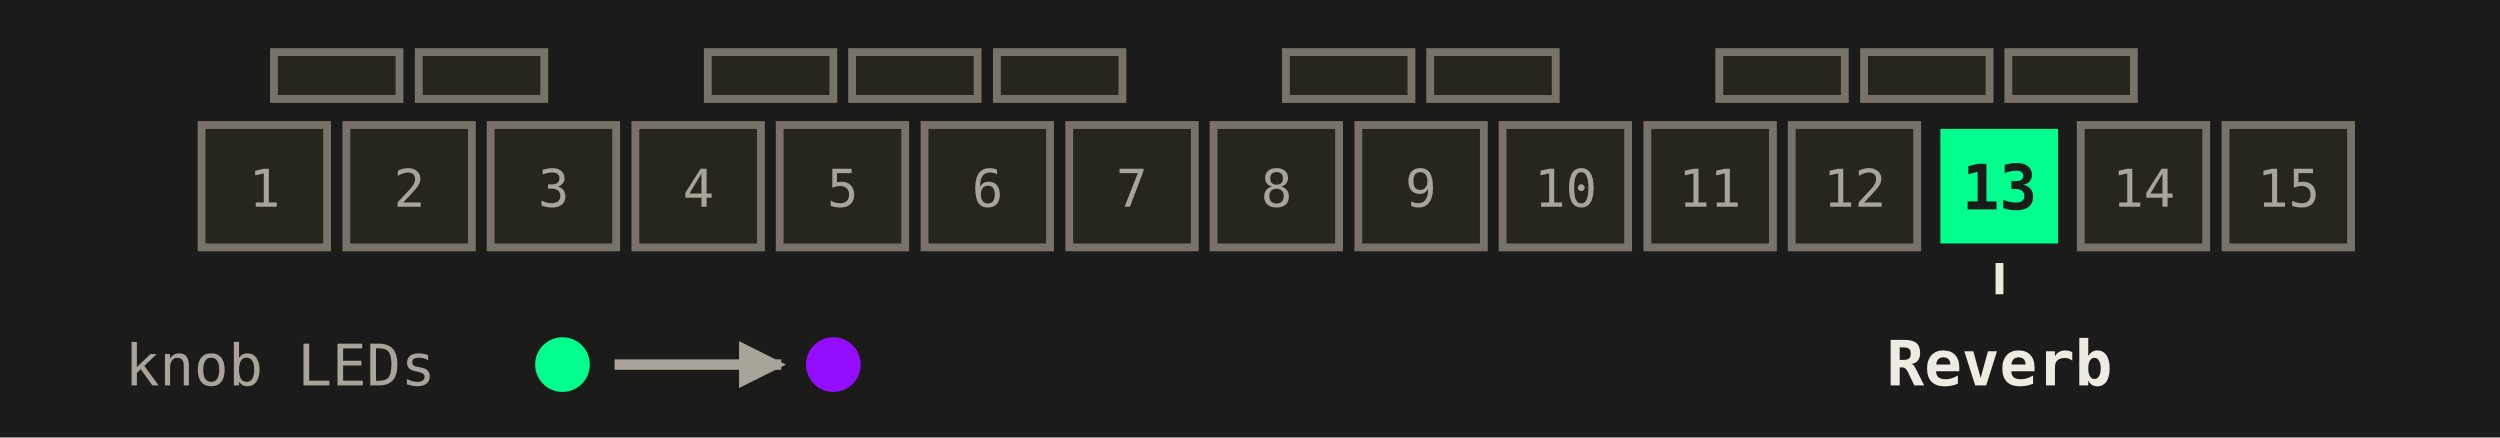
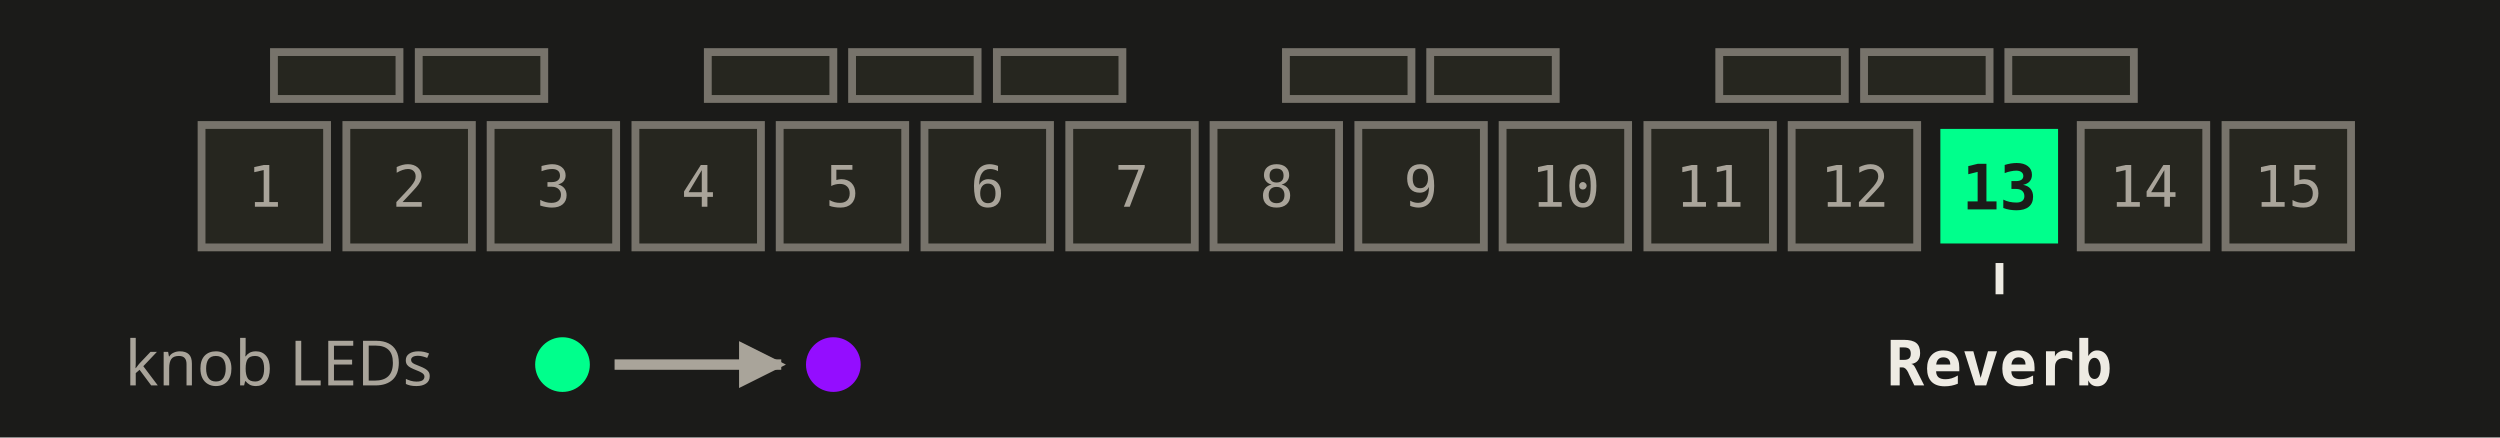
<svg xmlns="http://www.w3.org/2000/svg" viewBox="0 0 480 84" width="480" height="84" role="img" aria-labelledby="title desc">
-   <style>svg{font-size:12px}text{font-family:'IBM Plex Mono', ui-monospace, Menlo, monospace;fill:#EEEBE3;text-anchor:middle}.as{text-anchor:start}.ae{text-anchor:end}.m{fill:#A9A49A}.gt{fill:#1B1B19}.b{fill:none;stroke:#A9A49A;stroke-width:1.5}.bx{fill:none;stroke:#A9A49A;stroke-width:2}.ba{fill:#26261F;stroke:#EEEBE3;stroke-width:2}.la{fill:none;stroke:#EEEBE3;stroke-width:2}.ls{fill:none;stroke:#A9A49A;stroke-width:2}.lc{fill:none;stroke:#77736B;stroke-width:1.5;stroke-dasharray:5 4}.da{fill:#EEEBE3}.ds{fill:#A9A49A}.sw{stroke:#EEEBE3;stroke-width:2}.g{fill:#EEEBE3}.j{fill:#A9A49A}.wk{fill:#EEEBE3;stroke:#1B1B19;stroke-width:1.5}.dk{fill:#26261F;stroke:#A9A49A;stroke-width:1.5}.sk{fill:#A9A49A;stroke:#1B1B19;stroke-width:1.5}.led{fill:none;stroke:#A9A49A;stroke-width:1.5}</style>
+   <style>svg{font-size:12px}text{font-family:'IBM Plex Mono', ui-monospace, Menlo, monospace;fill:#EEEBE3;text-anchor:middle}.m,.sn{font-family:'IBM Plex Sans', system-ui, sans-serif}.m.mo{font-family:'IBM Plex Mono', ui-monospace, Menlo, monospace}.as{text-anchor:start}.ae{text-anchor:end}.m{fill:#A9A49A}.gt{fill:#1B1B19}.b{fill:none;stroke:#A9A49A;stroke-width:1.5}.bx{fill:none;stroke:#A9A49A;stroke-width:2}.ba{fill:#26261F;stroke:#EEEBE3;stroke-width:2}.la{fill:none;stroke:#EEEBE3;stroke-width:2}.ls{fill:none;stroke:#A9A49A;stroke-width:2}.lc{fill:none;stroke:#77736B;stroke-width:1.5;stroke-dasharray:5 4}.da{fill:#EEEBE3}.ds{fill:#A9A49A}.sw{stroke:#EEEBE3;stroke-width:2}.g{fill:#EEEBE3}.j{fill:#A9A49A}.wk{fill:#EEEBE3;stroke:#1B1B19;stroke-width:1.5}.dk{fill:#26261F;stroke:#A9A49A;stroke-width:1.5}.sk{fill:#A9A49A;stroke:#1B1B19;stroke-width:1.5}.led{fill:none;stroke:#A9A49A;stroke-width:1.5}</style>
  <defs>
    <marker id="ma" viewBox="0 0 10 10" refX="9" refY="5" markerWidth="9" markerHeight="9" markerUnits="userSpaceOnUse" orient="auto">
      <path d="M0,0L10,5L0,10z" fill="#EEEBE3" />
    </marker>
    <marker id="ms" viewBox="0 0 10 10" refX="9" refY="5" markerWidth="9" markerHeight="9" markerUnits="userSpaceOnUse" orient="auto">
      <path d="M0,0L10,5L0,10z" fill="#A9A49A" />
    </marker>
    <marker id="mc" viewBox="0 0 10 10" refX="9" refY="5" markerWidth="9" markerHeight="9" markerUnits="userSpaceOnUse" orient="auto">
      <path d="M0,0L10,5L0,10z" fill="#77736B" />
    </marker>
  </defs>
  <rect width="480" height="84" fill="#1B1B19" />
  <rect x="52.6" y="10" width="24.1" height="9" fill="#26261F" stroke="#77736B" stroke-width="1.5" />
  <rect x="80.4" y="10" width="24.1" height="9" fill="#26261F" stroke="#77736B" stroke-width="1.5" />
  <rect x="135.9" y="10" width="24.1" height="9" fill="#26261F" stroke="#77736B" stroke-width="1.5" />
  <rect x="163.6" y="10" width="24.1" height="9" fill="#26261F" stroke="#77736B" stroke-width="1.5" />
  <rect x="191.4" y="10" width="24.1" height="9" fill="#26261F" stroke="#77736B" stroke-width="1.5" />
  <rect x="246.9" y="10" width="24.1" height="9" fill="#26261F" stroke="#77736B" stroke-width="1.5" />
  <rect x="274.6" y="10" width="24.1" height="9" fill="#26261F" stroke="#77736B" stroke-width="1.5" />
  <rect x="330.1" y="10" width="24.1" height="9" fill="#26261F" stroke="#77736B" stroke-width="1.5" />
  <rect x="357.9" y="10" width="24.1" height="9" fill="#26261F" stroke="#77736B" stroke-width="1.5" />
  <rect x="385.6" y="10" width="24.1" height="9" fill="#26261F" stroke="#77736B" stroke-width="1.5" />
  <rect x="38.7" y="24" width="24.1" height="23.5" fill="#26261F" stroke="#77736B" stroke-width="1.5" />
-   <text x="50.8" y="39.7" font-size="10" style="fill:#A9A49A">1</text>
+   <text x="50.8" y="39.7" font-size="11" style="fill:#A9A49A">1</text>
  <rect x="66.5" y="24" width="24.1" height="23.5" fill="#26261F" stroke="#77736B" stroke-width="1.5" />
-   <text x="78.6" y="39.7" font-size="10" style="fill:#A9A49A">2</text>
+   <text x="78.6" y="39.7" font-size="11" style="fill:#A9A49A">2</text>
  <rect x="94.2" y="24" width="24.1" height="23.5" fill="#26261F" stroke="#77736B" stroke-width="1.5" />
-   <text x="106.3" y="39.7" font-size="10" style="fill:#A9A49A">3</text>
+   <text x="106.3" y="39.7" font-size="11" style="fill:#A9A49A">3</text>
  <rect x="122" y="24" width="24.1" height="23.5" fill="#26261F" stroke="#77736B" stroke-width="1.5" />
-   <text x="134.1" y="39.7" font-size="10" style="fill:#A9A49A">4</text>
+   <text x="134.1" y="39.7" font-size="11" style="fill:#A9A49A">4</text>
  <rect x="149.7" y="24" width="24.1" height="23.5" fill="#26261F" stroke="#77736B" stroke-width="1.5" />
-   <text x="161.8" y="39.7" font-size="10" style="fill:#A9A49A">5</text>
+   <text x="161.8" y="39.7" font-size="11" style="fill:#A9A49A">5</text>
  <rect x="177.5" y="24" width="24.1" height="23.5" fill="#26261F" stroke="#77736B" stroke-width="1.5" />
-   <text x="189.6" y="39.7" font-size="10" style="fill:#A9A49A">6</text>
+   <text x="189.6" y="39.7" font-size="11" style="fill:#A9A49A">6</text>
  <rect x="205.3" y="24" width="24.1" height="23.5" fill="#26261F" stroke="#77736B" stroke-width="1.5" />
-   <text x="217.3" y="39.7" font-size="10" style="fill:#A9A49A">7</text>
+   <text x="217.3" y="39.7" font-size="11" style="fill:#A9A49A">7</text>
  <rect x="233" y="24" width="24.1" height="23.5" fill="#26261F" stroke="#77736B" stroke-width="1.5" />
-   <text x="245.1" y="39.7" font-size="10" style="fill:#A9A49A">8</text>
+   <text x="245.1" y="39.7" font-size="11" style="fill:#A9A49A">8</text>
  <rect x="260.8" y="24" width="24.1" height="23.5" fill="#26261F" stroke="#77736B" stroke-width="1.5" />
-   <text x="272.8" y="39.7" font-size="10" style="fill:#A9A49A">9</text>
+   <text x="272.8" y="39.7" font-size="11" style="fill:#A9A49A">9</text>
  <rect x="288.5" y="24" width="24.1" height="23.5" fill="#26261F" stroke="#77736B" stroke-width="1.5" />
-   <text x="300.6" y="39.7" font-size="10" style="fill:#A9A49A">10</text>
+   <text x="300.6" y="39.7" font-size="11" style="fill:#A9A49A">10</text>
  <rect x="316.3" y="24" width="24.1" height="23.5" fill="#26261F" stroke="#77736B" stroke-width="1.5" />
-   <text x="328.3" y="39.7" font-size="10" style="fill:#A9A49A">11</text>
+   <text x="328.3" y="39.7" font-size="11" style="fill:#A9A49A">11</text>
  <rect x="344" y="24" width="24.1" height="23.5" fill="#26261F" stroke="#77736B" stroke-width="1.5" />
-   <text x="356.1" y="39.7" font-size="10" style="fill:#A9A49A">12</text>
+   <text x="356.1" y="39.7" font-size="11" style="fill:#A9A49A">12</text>
  <rect x="371.8" y="24" width="24.1" height="23.5" fill="#00ff8c" stroke="#1B1B19" stroke-width="1.5" />
  <text x="383.9" y="40.2" font-size="12" font-weight="600" style="fill:#1B1B19">13</text>
  <rect x="399.5" y="24" width="24.1" height="23.5" fill="#26261F" stroke="#77736B" stroke-width="1.5" />
-   <text x="411.6" y="39.7" font-size="10" style="fill:#A9A49A">14</text>
+   <text x="411.6" y="39.7" font-size="11" style="fill:#A9A49A">14</text>
  <rect x="427.3" y="24" width="24.1" height="23.5" fill="#26261F" stroke="#77736B" stroke-width="1.5" />
-   <text x="439.4" y="39.7" font-size="10" style="fill:#A9A49A">15</text>
+   <text x="439.4" y="39.7" font-size="11" style="fill:#A9A49A">15</text>
  <text x="383.9" y="74" class="t" font-weight="600">Reverb</text>
  <path d="M383.9,50.5v6" stroke="#EEEBE3" stroke-width="1.5" />
-   <text x="24" y="74" class="m as" font-size="11">knob LEDs</text>
+   <text x="24" y="74" class="m as">knob LEDs</text>
  <circle cx="108" cy="70" r="6" fill="#00ff8c" stroke="#1B1B19" stroke-width="1.5" />
  <circle cx="160" cy="70" r="6" fill="#940dff" stroke="#1B1B19" stroke-width="1.5" />
  <polyline points="118,70 150,70" class="ls" marker-end="url(#ms)" />
</svg>
